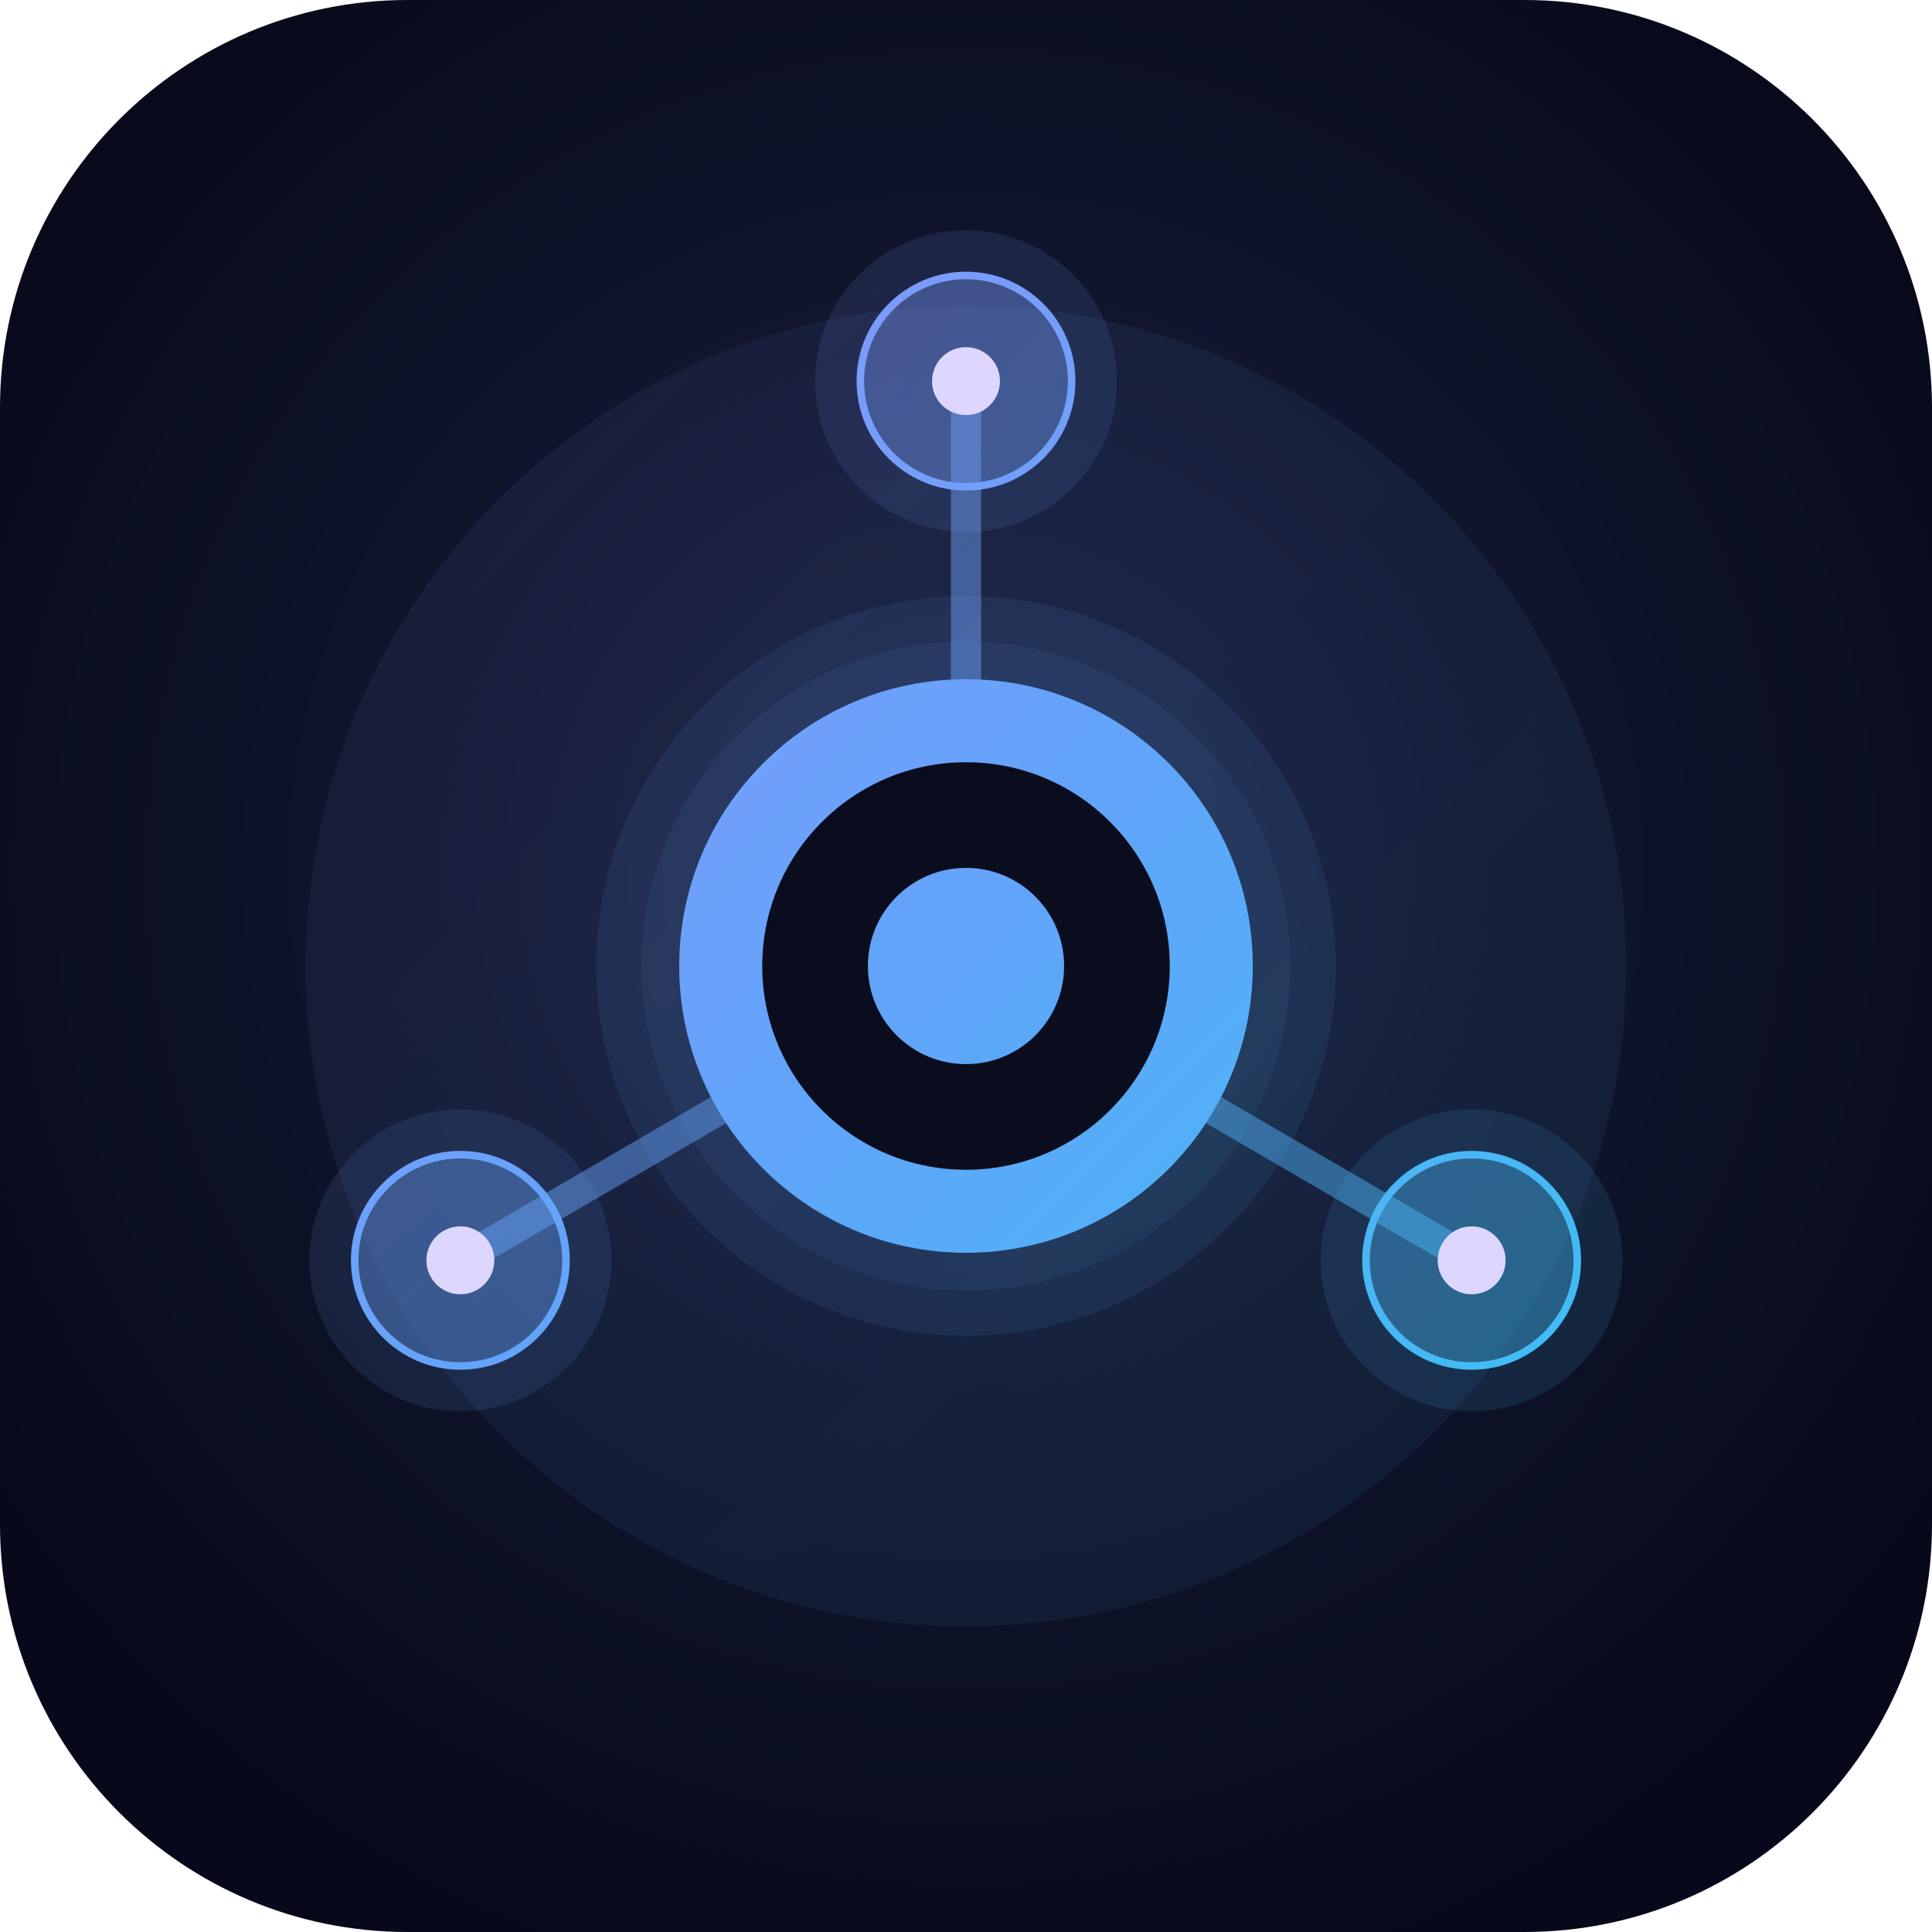
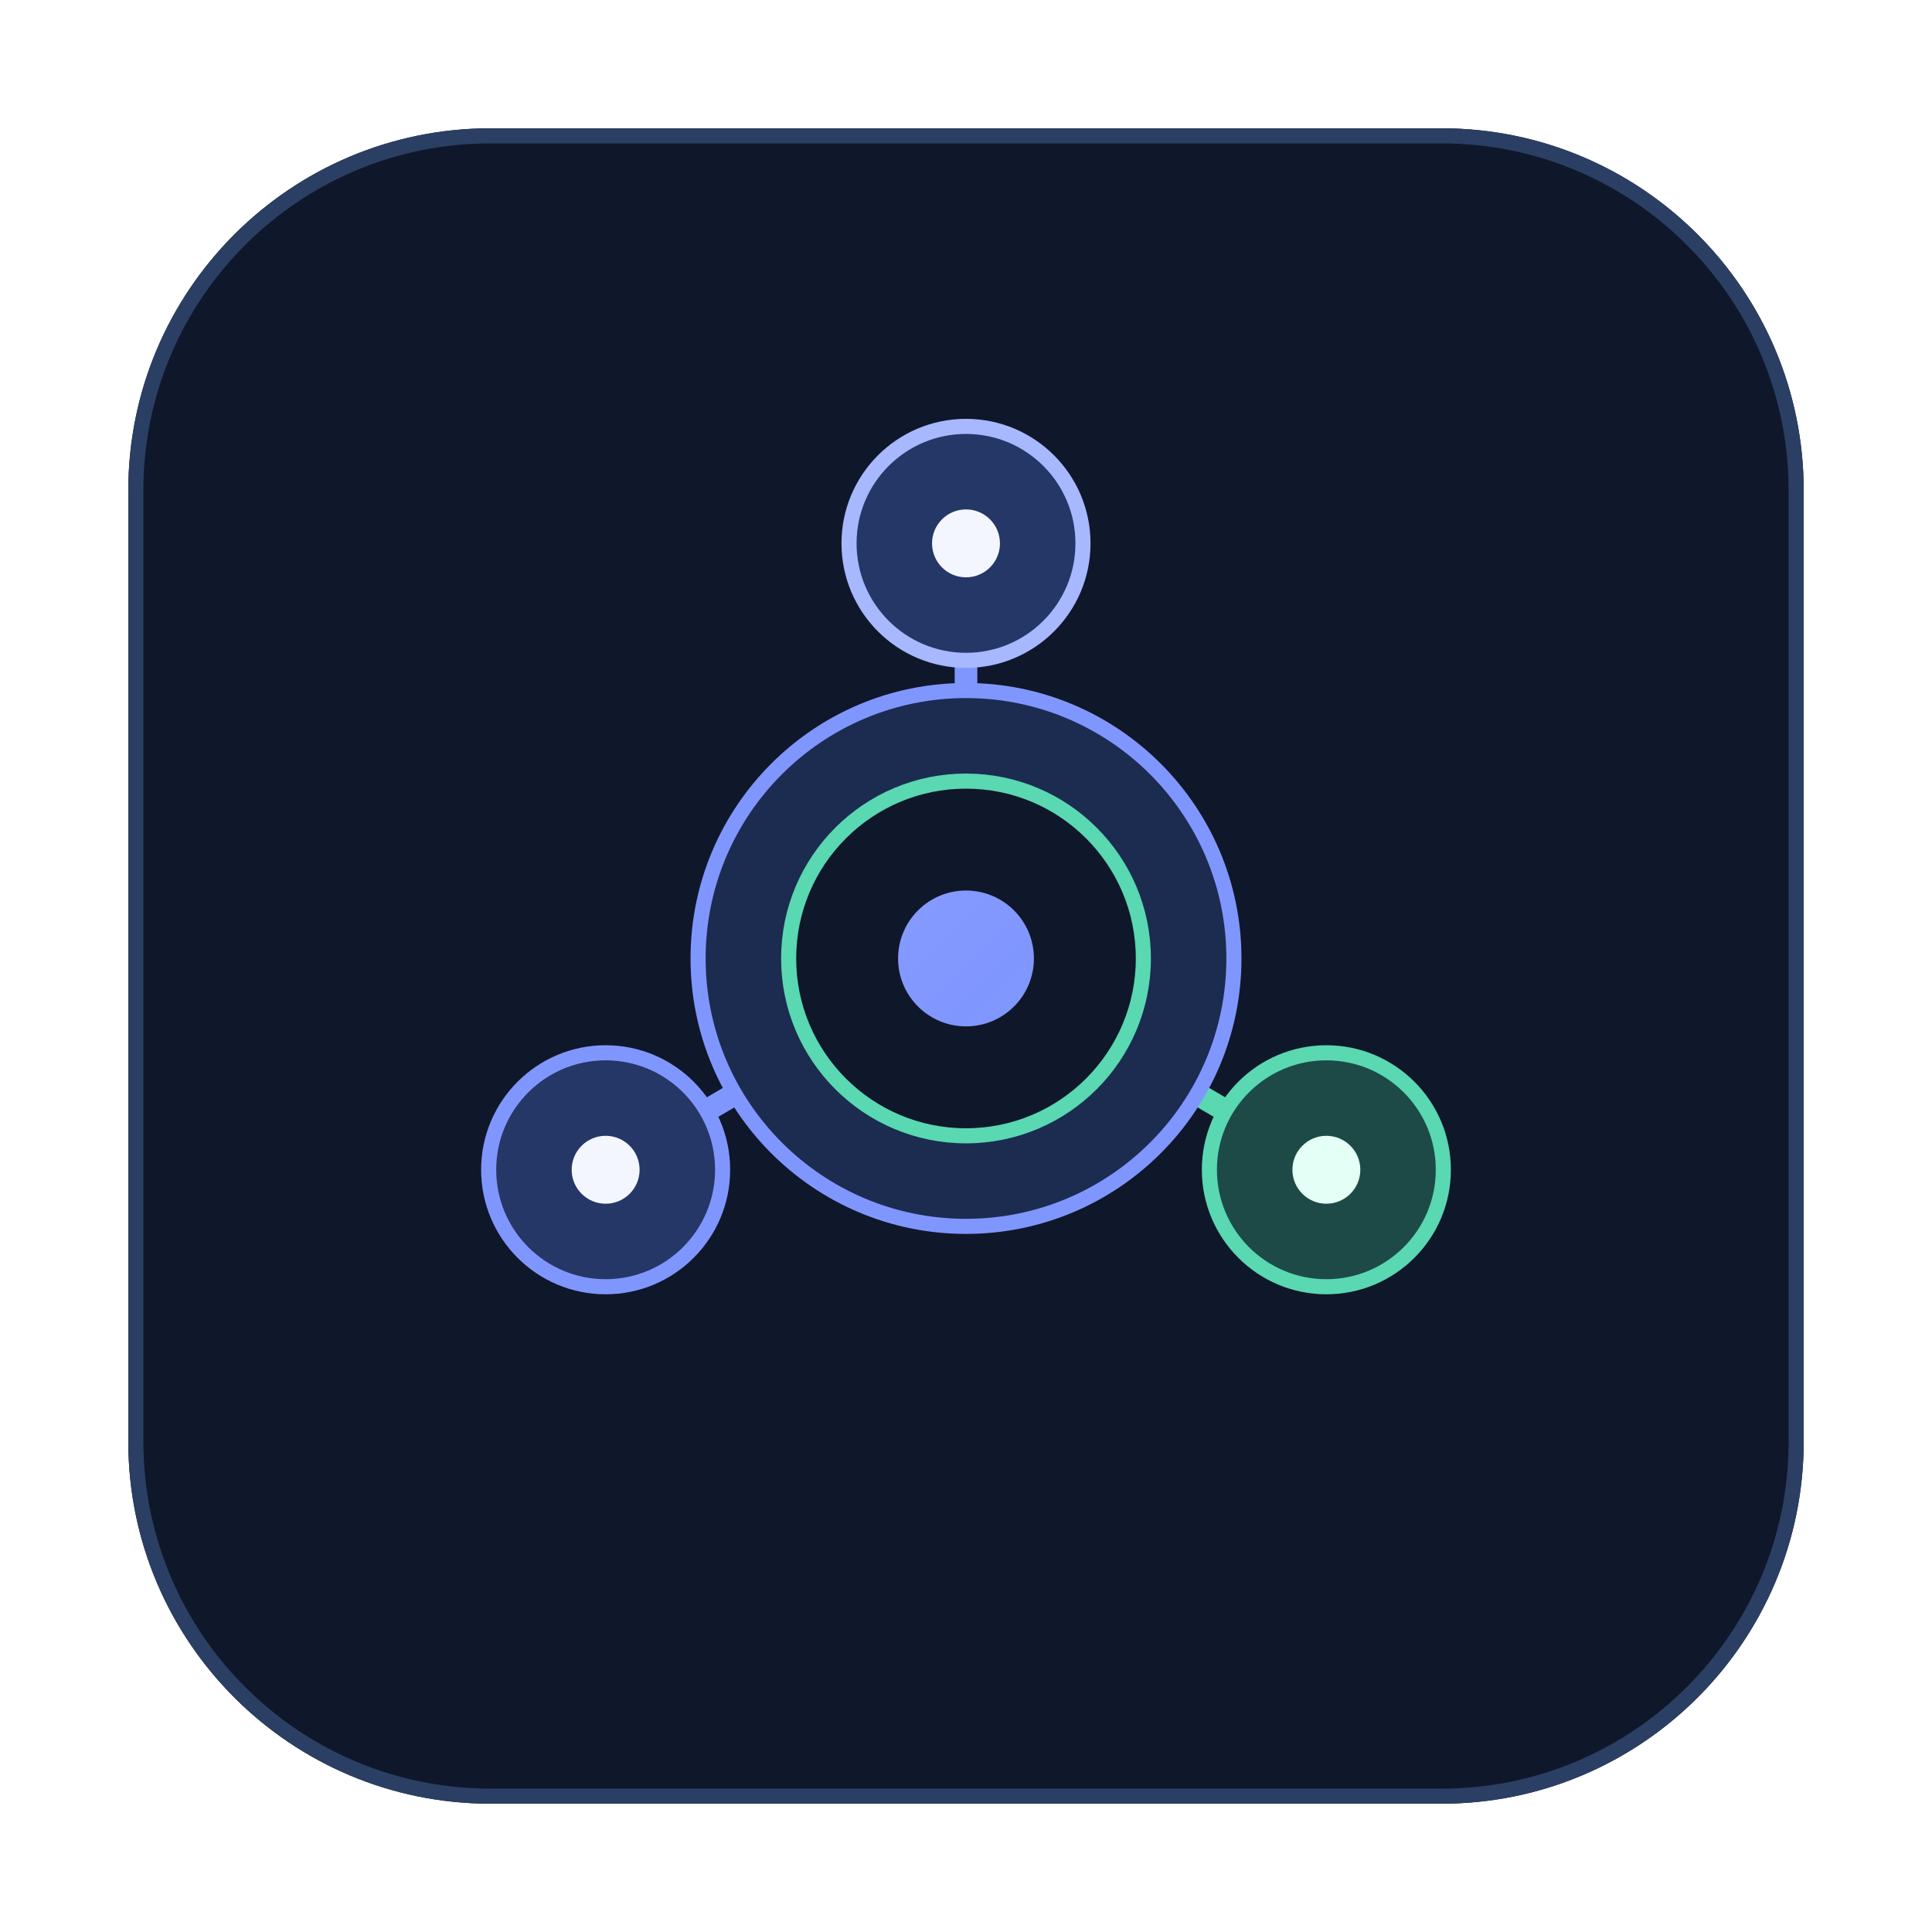
- <svg xmlns="http://www.w3.org/2000/svg" viewBox="0 0 512 512">
+ <svg xmlns="http://www.w3.org/2000/svg" viewBox="0 0 1024 1024">
  <defs>
-     <radialGradient id="bg" cx="50%" cy="45%" r="60%">
-       <stop offset="0%" stop-color="#1a2240" />
-       <stop offset="100%" stop-color="#07091a" />
-     </radialGradient>
-     <linearGradient id="brand" x1="0" y1="0" x2="512" y2="512" gradientUnits="userSpaceOnUse">
-       <stop stop-color="#a78bfa" />
-       <stop offset="0.5" stop-color="#60a5fa" />
-       <stop offset="1" stop-color="#22d3ee" />
-     </linearGradient>
-     <linearGradient id="brand-glass" x1="0" y1="0" x2="512" y2="512" gradientUnits="userSpaceOnUse">
-       <stop stop-color="#a78bfa" stop-opacity="0.38" />
-       <stop offset="0.5" stop-color="#60a5fa" stop-opacity="0.38" />
-       <stop offset="1" stop-color="#22d3ee" stop-opacity="0.38" />
+     <linearGradient id="brand" x1="182" y1="172" x2="842" y2="850" gradientUnits="userSpaceOnUse">
+       <stop stop-color="#A7B8FF" />
+       <stop offset="0.52" stop-color="#8096FF" />
+       <stop offset="1" stop-color="#59D8B1" />
    </linearGradient>
  </defs>
-   <rect width="512" height="512" rx="108" fill="url(#bg)" />
-   <circle cx="256" cy="256" r="175" fill="url(#brand)" opacity="0.07" />
-   <line x1="256" y1="256" x2="256" y2="101" stroke="url(#brand)" stroke-width="8" stroke-opacity="0.48" stroke-linecap="round" />
-   <line x1="256" y1="256" x2="122" y2="334" stroke="url(#brand)" stroke-width="8" stroke-opacity="0.48" stroke-linecap="round" />
-   <line x1="256" y1="256" x2="390" y2="334" stroke="url(#brand)" stroke-width="8" stroke-opacity="0.48" stroke-linecap="round" />
-   <circle cx="256" cy="101" r="40" fill="url(#brand)" opacity="0.12" />
-   <circle cx="122" cy="334" r="40" fill="url(#brand)" opacity="0.12" />
-   <circle cx="390" cy="334" r="40" fill="url(#brand)" opacity="0.12" />
-   <circle cx="256" cy="101" r="28" fill="url(#brand-glass)" stroke="url(#brand)" stroke-width="2" />
-   <circle cx="122" cy="334" r="28" fill="url(#brand-glass)" stroke="url(#brand)" stroke-width="2" />
-   <circle cx="390" cy="334" r="28" fill="url(#brand-glass)" stroke="url(#brand)" stroke-width="2" />
-   <circle cx="256" cy="101" r="9" fill="#ddd6fe" />
-   <circle cx="122" cy="334" r="9" fill="#ddd6fe" />
-   <circle cx="390" cy="334" r="9" fill="#ddd6fe" />
-   <circle cx="256" cy="256" r="98" fill="url(#brand)" opacity="0.09" />
-   <circle cx="256" cy="256" r="86" fill="url(#brand)" opacity="0.07" />
-   <circle cx="256" cy="256" r="76" fill="url(#brand)" />
-   <circle cx="256" cy="256" r="54" fill="#0a0d1e" />
-   <circle cx="256" cy="256" r="26" fill="url(#brand)" />
+   <rect x="68" y="68" width="888" height="888" rx="192" fill="#0F172A" />
+   <rect x="72" y="72" width="880" height="880" rx="188" fill="none" stroke="#2A3F63" stroke-width="8" />
+   <line x1="512" y1="508" x2="512" y2="288" stroke="#8096FF" stroke-width="12" stroke-linecap="round" />
+   <line x1="512" y1="508" x2="321" y2="620" stroke="#8096FF" stroke-width="12" stroke-linecap="round" />
+   <line x1="512" y1="508" x2="703" y2="620" stroke="#59D8B1" stroke-width="12" stroke-linecap="round" />
+   <circle cx="512" cy="288" r="62" fill="#243766" stroke="#A7B8FF" stroke-width="8" />
+   <circle cx="321" cy="620" r="62" fill="#243766" stroke="#8096FF" stroke-width="8" />
+   <circle cx="703" cy="620" r="62" fill="#1D4A47" stroke="#59D8B1" stroke-width="8" />
+   <circle cx="512" cy="288" r="18" fill="#F3F6FF" />
+   <circle cx="321" cy="620" r="18" fill="#F3F6FF" />
+   <circle cx="703" cy="620" r="18" fill="#E4FFF5" />
+   <circle cx="512" cy="508" r="142" fill="#1B2C50" stroke="#8096FF" stroke-width="8" />
+   <circle cx="512" cy="508" r="94" fill="#0F172A" stroke="#59D8B1" stroke-width="8" />
+   <circle cx="512" cy="508" r="36" fill="url(#brand)" />
</svg>
